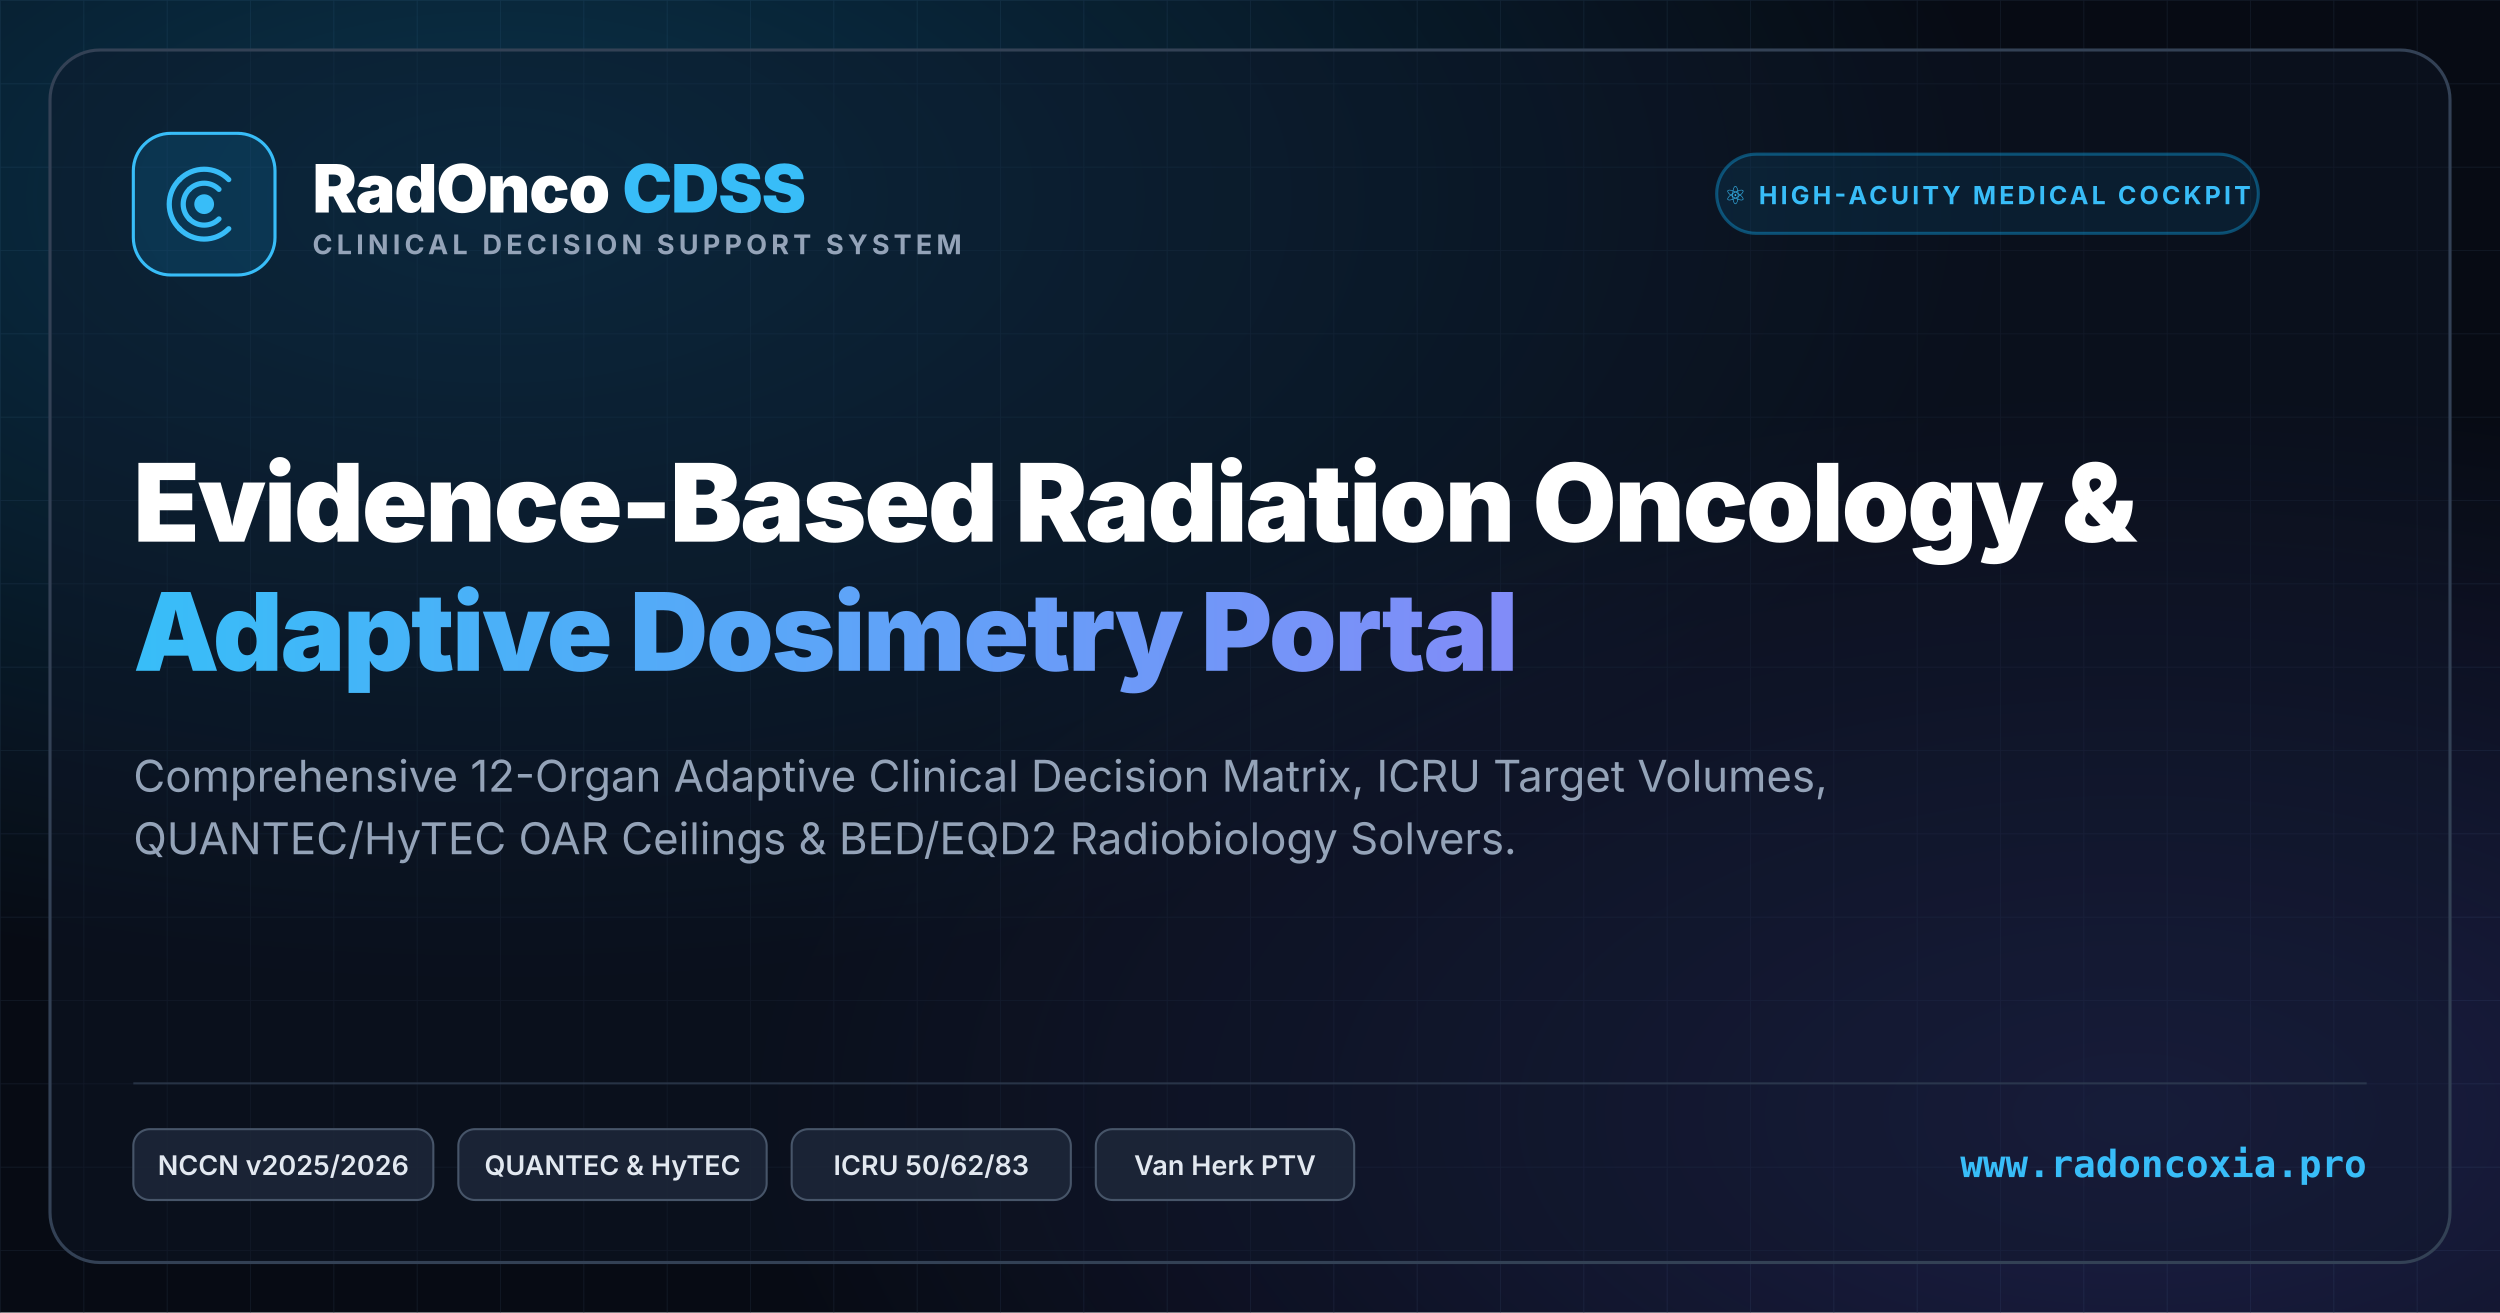
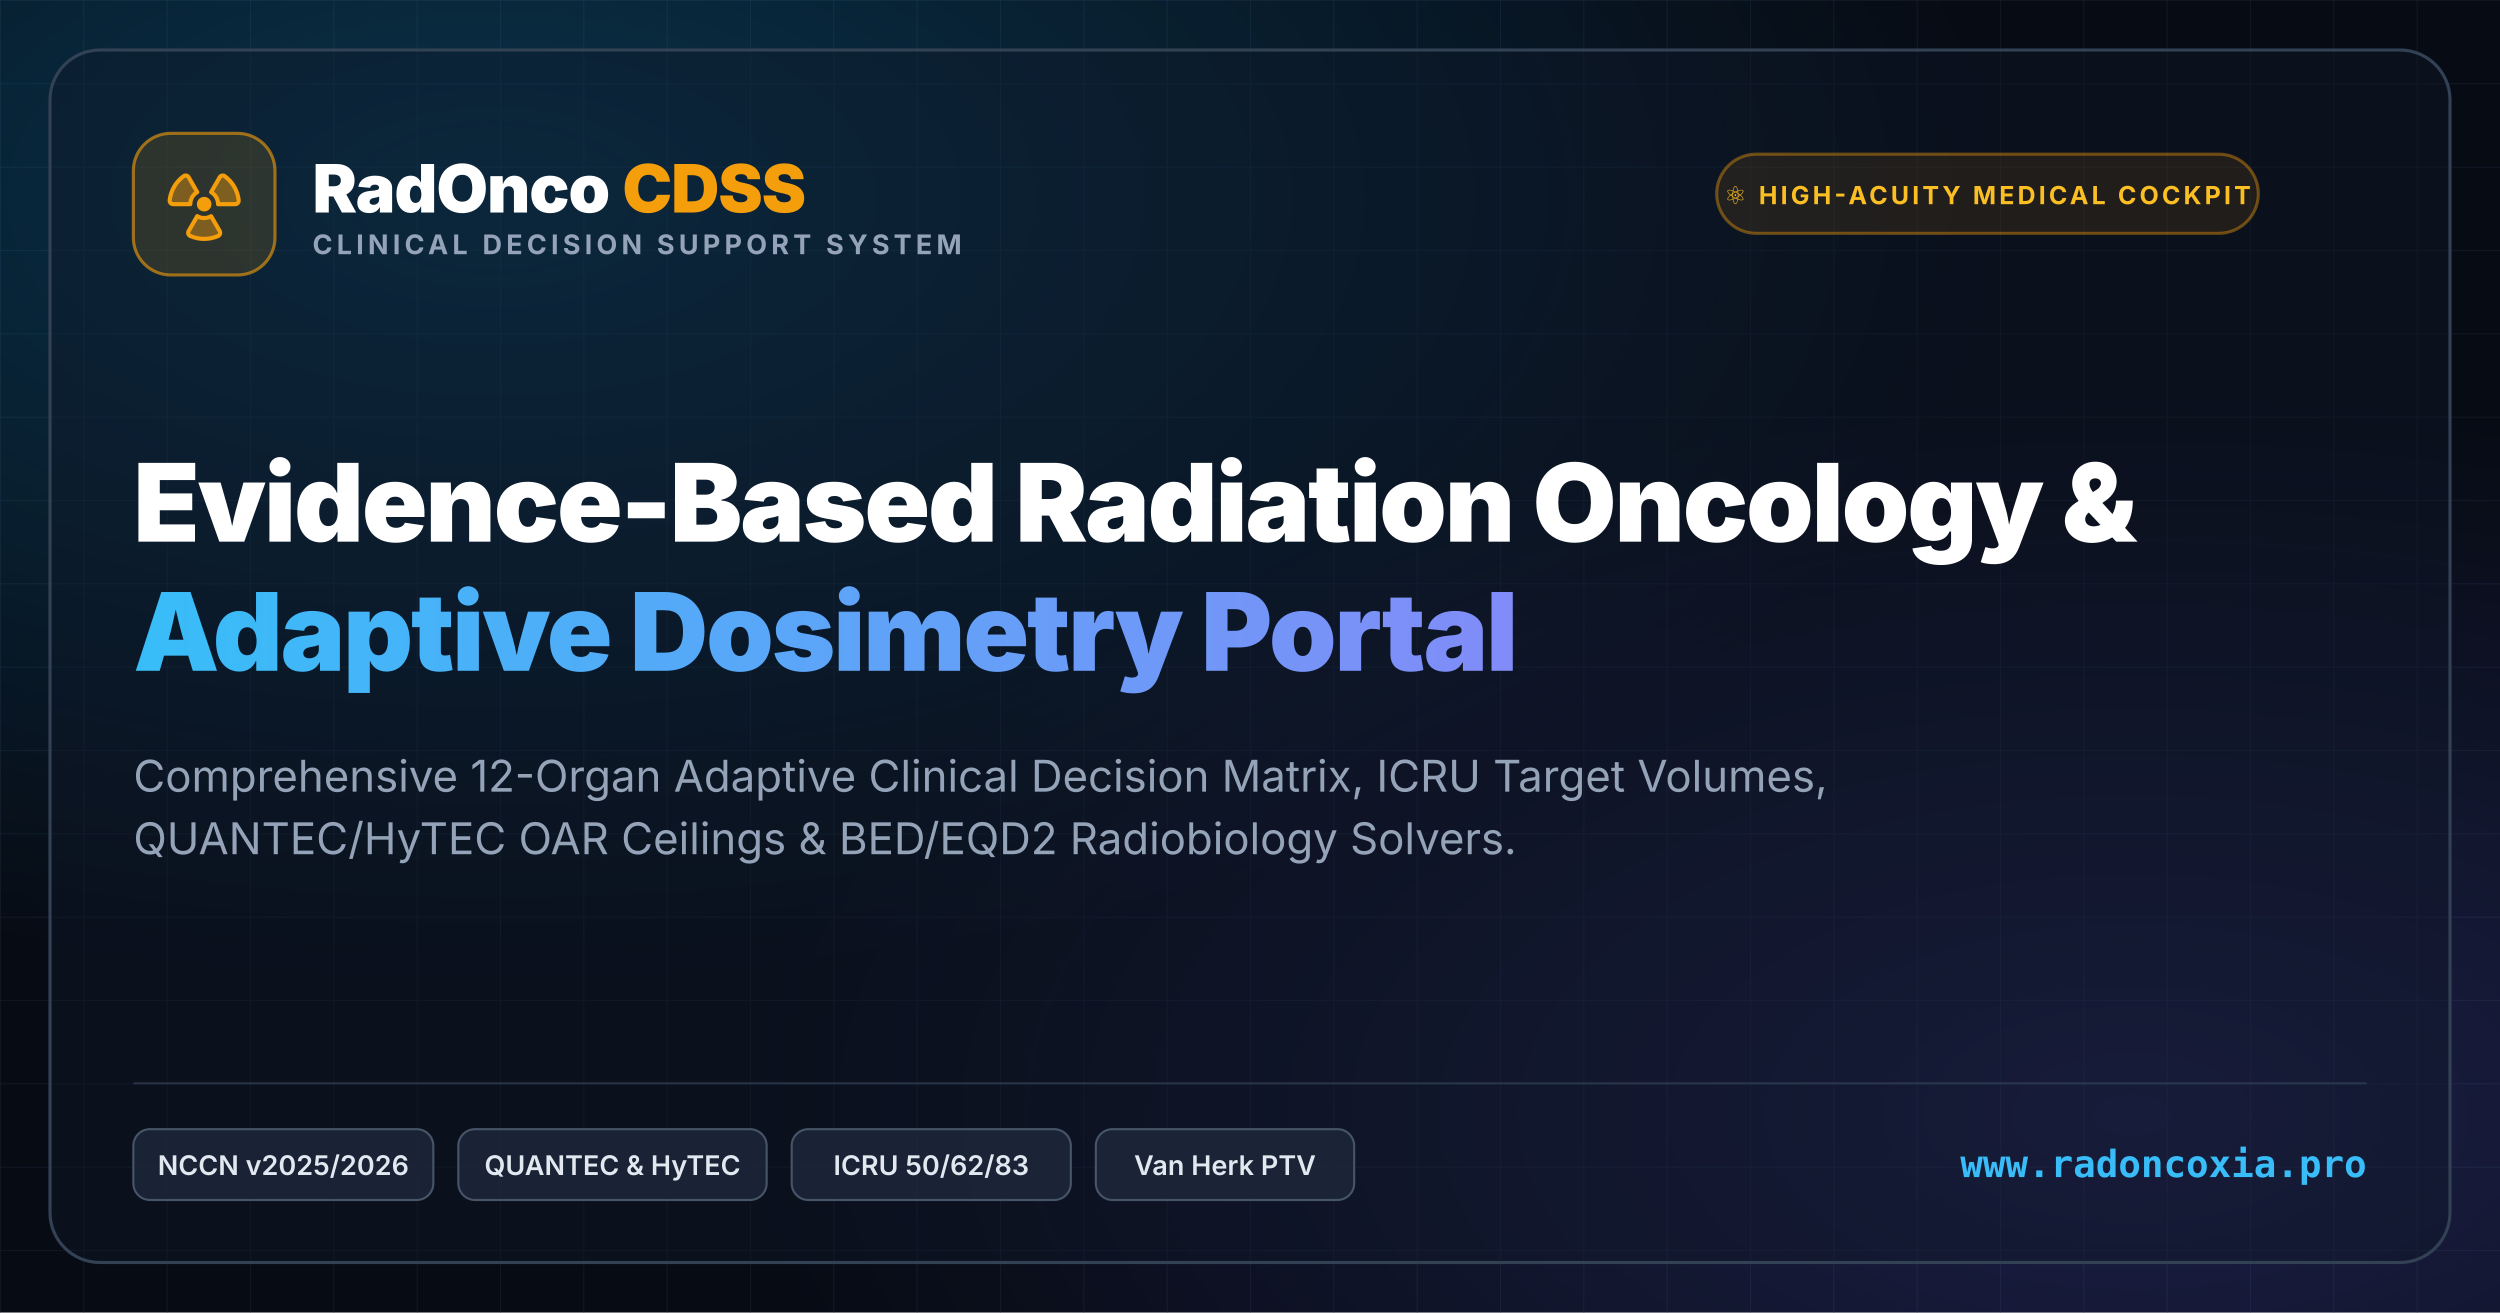
<svg xmlns="http://www.w3.org/2000/svg" width="1200" height="630" viewBox="0 0 1200 630" fill="none">
  <defs>
    <radialGradient id="cyan-glow" cx="20%" cy="15%" r="60%">
      <stop offset="0%" stop-color="#0ea5e9" stop-opacity="0.25" />
      <stop offset="100%" stop-color="#0ea5e9" stop-opacity="0" />
    </radialGradient>
    <radialGradient id="indigo-glow" cx="85%" cy="85%" r="55%">
      <stop offset="0%" stop-color="#6366f1" stop-opacity="0.22" />
      <stop offset="100%" stop-color="#6366f1" stop-opacity="0" />
    </radialGradient>
    <linearGradient id="top-line-glow" x1="0%" y1="0%" x2="100%" y2="0%">
      <stop offset="0%" stop-color="transparent" />
      <stop offset="30%" stop-color="#0ea5e9" />
      <stop offset="50%" stop-color="#38bdf8" />
      <stop offset="70%" stop-color="#6366f1" />
      <stop offset="100%" stop-color="transparent" />
    </linearGradient>
    <linearGradient id="accent-text" x1="0%" y1="0%" x2="100%" y2="0%">
      <stop offset="0%" stop-color="#38bdf8" />
      <stop offset="100%" stop-color="#818cf8" />
    </linearGradient>
    <pattern id="grid" width="40" height="40" patternUnits="userSpaceOnUse">
      <path d="M 40 0 L 0 0 0 40" fill="none" stroke="#1e293b" stroke-width="0.75" stroke-opacity="0.5" />
    </pattern>
  </defs>
  <rect width="1200" height="630" fill="#070b14" />
  <rect width="1200" height="630" fill="url(#grid)" />
  <rect width="1200" height="630" fill="url(#cyan-glow)" />
  <rect width="1200" height="630" fill="url(#indigo-glow)" />
  <rect x="24" y="24" width="1152" height="582" rx="24" fill="#0f172a" fill-opacity="0.4" stroke="#334155" stroke-width="1.5" />
  <path d="M 48 24 L 1152 24" stroke="url(#top-line-glow)" stroke-width="3" stroke-linecap="round" />
  <g transform="translate(64, 64)">
-     <rect width="68" height="68" rx="18" fill="#0ea5e9" fill-opacity="0.15" stroke="#38bdf8" stroke-width="1.5" />
-     <g transform="translate(14, 14)" stroke="#38bdf8" stroke-width="2.5" stroke-linecap="round" stroke-linejoin="round" fill="none">
-       <circle cx="20" cy="20" r="3.5" fill="#38bdf8" />
-       <path d="M8.2 8.2 A 16.5 16.5 0 0 1 31.8 8.2" />
-       <path d="M12.9 12.9 A 10 10 0 0 1 27.1 12.9" />
-       <path d="M8.2 31.8 A 16.5 16.5 0 0 1 8.2 8.2" />
-       <path d="M12.9 27.1 A 10 10 0 0 1 12.9 12.9" />
-       <path d="M31.8 31.8 A 16.5 16.5 0 0 1 8.2 31.8" />
-       <path d="M27.1 27.1 A 10 10 0 0 1 12.9 27.1" />
+     <rect width="68" height="68" rx="18" fill="#f59e0b" fill-opacity="0.15" stroke="#f59e0b" stroke-opacity="0.6" stroke-width="1.5" />
+     <g transform="translate(14, 14)" stroke="#f59e0b" stroke-width="2" stroke-linecap="round" stroke-linejoin="round" fill="none">
+       <circle cx="20" cy="20" r="2.5" fill="#f59e0b" />
+       <path d="M23.33 25.77a6.67 6.67 0 0 1-6.67 0L12.55 32.91 A 1.67 1.67 0 0 0 13.32 35.27 16.67 16.67 0 0 0 26.68 35.27 1.67 1.67 0 0 0 27.45 32.91z" fill="#f59e0b" fill-opacity="0.4" />
+       <path d="M26.67 20a6.67 6.67 0 0 0-3.33-5.77l4.12-7.14a1.67 1.67 0 0 1 2.43-.51 16.67 16.67 0 0 1 6.68 11.57A1.67 1.67 0 0 1 35 20z" fill="#f59e0b" fill-opacity="0.4" />
+       <path d="M13.33 20a6.67 6.67 0 0 1 3.33-5.77L12.55 7.09a1.67 1.67 0 0 0-2.43-.51 16.67 16.67 0 0 0-6.68 11.57A1.67 1.67 0 0 0 5 20z" fill="#f59e0b" fill-opacity="0.4" />
    </g>
-     <text x="86" y="38" font-family="system-ui, -apple-system, sans-serif" font-size="32" font-weight="900" fill="#ffffff" letter-spacing="-0.5">RadOnco <tspan fill="#38bdf8">CDSS</tspan>
+     <text x="86" y="38" font-family="system-ui, -apple-system, sans-serif" font-size="32" font-weight="900" fill="#ffffff" letter-spacing="-0.5">RadOnco <tspan fill="#f59e0b">CDSS</tspan>
    </text>
    <text x="86" y="58" font-family="system-ui, -apple-system, sans-serif" font-size="13" font-weight="700" fill="#94a3b8" letter-spacing="2">CLINICAL DECISION SUPPORT SYSTEM</text>
    <g transform="translate(760, 10)">
-       <rect width="260" height="38" rx="19" fill="#0ea5e9" fill-opacity="0.1" stroke="#0ea5e9" stroke-opacity="0.4" stroke-width="1.5" />
-       <text x="130" y="24" font-family="system-ui, -apple-system, sans-serif" font-size="12" font-weight="700" fill="#38bdf8" text-anchor="middle" letter-spacing="1.5">⚛ HIGH-ACUITY MEDICAL COCKPIT</text>
+       <rect width="260" height="38" rx="19" fill="#f59e0b" fill-opacity="0.1" stroke="#f59e0b" stroke-opacity="0.4" stroke-width="1.5" />
+       <text x="130" y="24" font-family="system-ui, -apple-system, sans-serif" font-size="12" font-weight="700" fill="#fbbf24" text-anchor="middle" letter-spacing="1.5">⚛ HIGH-ACUITY MEDICAL COCKPIT</text>
    </g>
  </g>
  <g transform="translate(64, 210)">
    <text x="0" y="50" font-family="system-ui, -apple-system, sans-serif" font-size="52" font-weight="900" fill="#ffffff" letter-spacing="-1">Evidence-Based Radiation Oncology &amp;</text>
    <text x="0" y="112" font-family="system-ui, -apple-system, sans-serif" font-size="52" font-weight="900" fill="url(#accent-text)" letter-spacing="-1">Adaptive Dosimetry Portal</text>
    <text x="0" y="170" font-family="system-ui, -apple-system, sans-serif" font-size="21" font-weight="400" fill="#94a3b8" width="980">
      Comprehensive 12-Organ Adaptive Clinical Decision Matrix, ICRU Target Volumes,
    </text>
    <text x="0" y="200" font-family="system-ui, -apple-system, sans-serif" font-size="21" font-weight="400" fill="#94a3b8" width="980">
      QUANTEC/HyTEC OAR Ceilings &amp; BED/EQD2 Radiobiology Solvers.
    </text>
  </g>
  <g transform="translate(64, 520)">
    <line x1="0" y1="0" x2="1072" y2="0" stroke="#334155" stroke-opacity="0.7" stroke-width="1" />
    <g transform="translate(0, 22)">
      <g transform="translate(0, 0)">
        <rect width="144" height="34" rx="8" fill="#1e293b" fill-opacity="0.8" stroke="#475569" stroke-width="1" />
        <text x="72" y="22" font-family="system-ui, -apple-system, sans-serif" font-size="13" font-weight="600" fill="#e2e8f0" text-anchor="middle">NCCN v2025/2026</text>
      </g>
      <g transform="translate(156, 0)">
        <rect width="148" height="34" rx="8" fill="#1e293b" fill-opacity="0.8" stroke="#475569" stroke-width="1" />
        <text x="74" y="22" font-family="system-ui, -apple-system, sans-serif" font-size="13" font-weight="600" fill="#e2e8f0" text-anchor="middle">QUANTEC &amp; HyTEC</text>
      </g>
      <g transform="translate(316, 0)">
        <rect width="134" height="34" rx="8" fill="#1e293b" fill-opacity="0.8" stroke="#475569" stroke-width="1" />
        <text x="67" y="22" font-family="system-ui, -apple-system, sans-serif" font-size="13" font-weight="600" fill="#e2e8f0" text-anchor="middle">ICRU 50/62/83</text>
      </g>
      <g transform="translate(462, 0)">
        <rect width="124" height="34" rx="8" fill="#1e293b" fill-opacity="0.8" stroke="#475569" stroke-width="1" />
        <text x="62" y="22" font-family="system-ui, -apple-system, sans-serif" font-size="13" font-weight="600" fill="#e2e8f0" text-anchor="middle">Van Herk PTV</text>
      </g>
    </g>
    <text x="1072" y="45" font-family="ui-monospace, monospace" font-size="18" font-weight="700" fill="#38bdf8" text-anchor="end">www.radoncoxia.pro</text>
  </g>
</svg>
